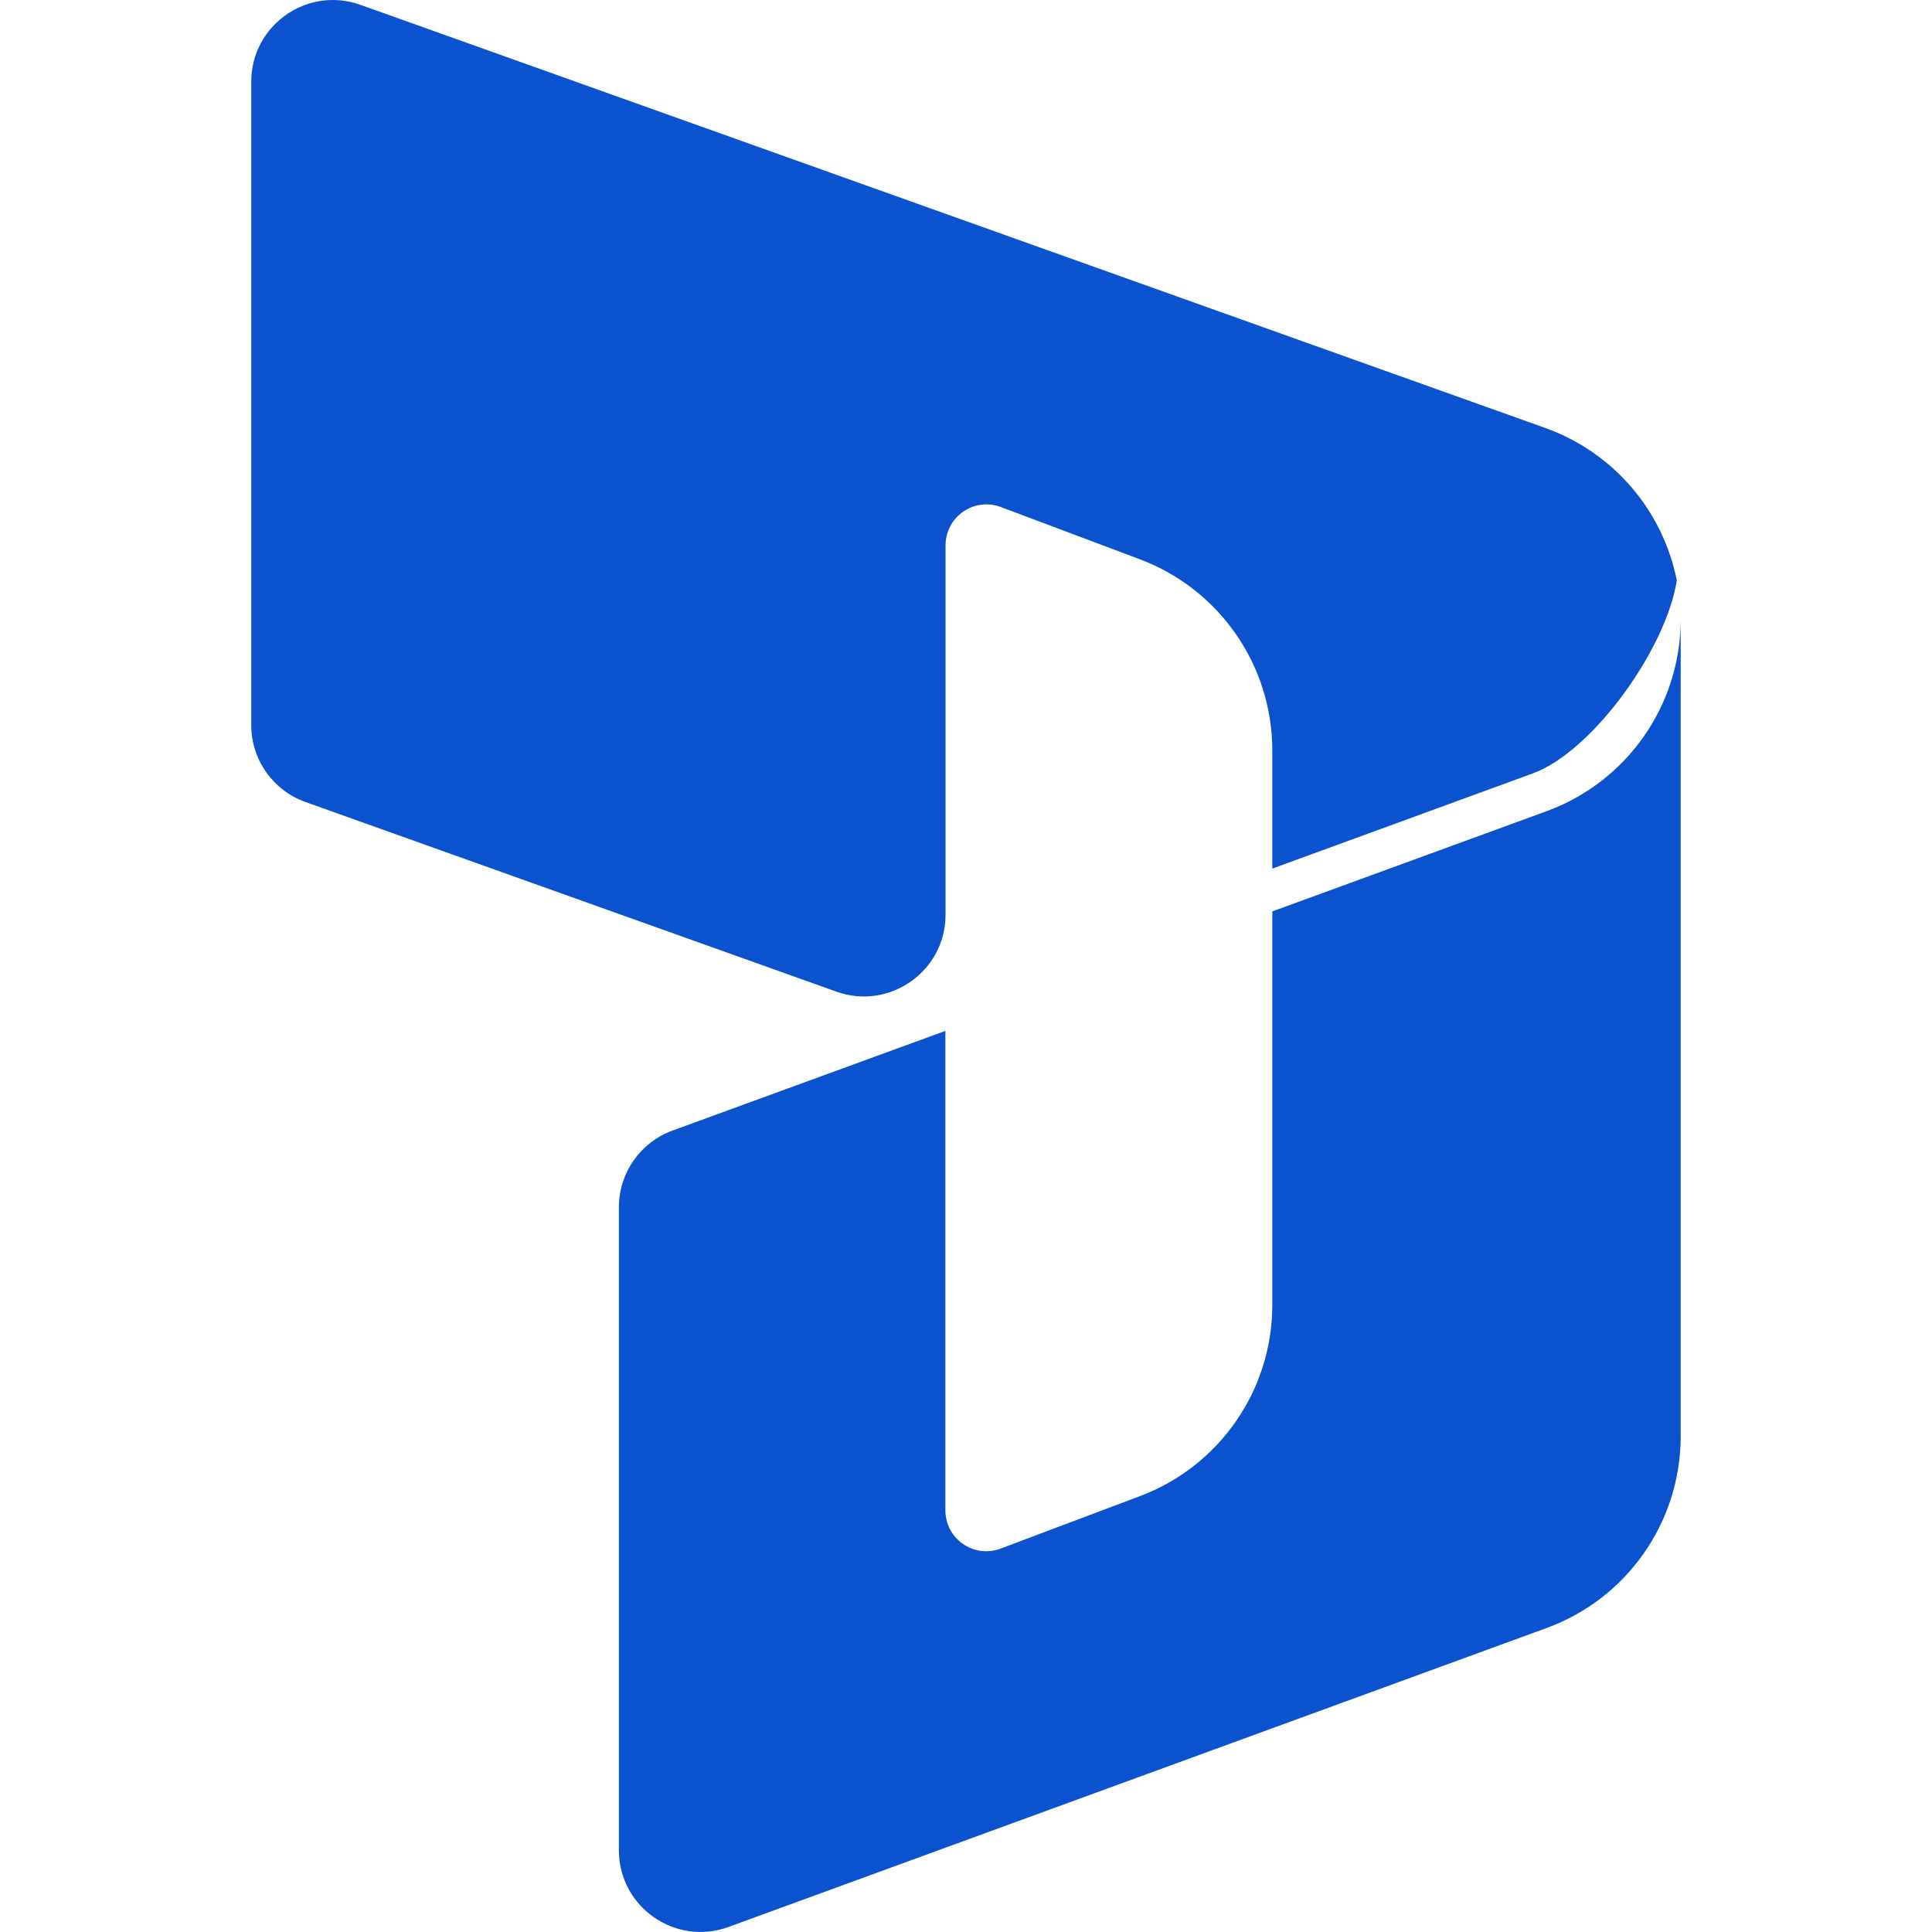
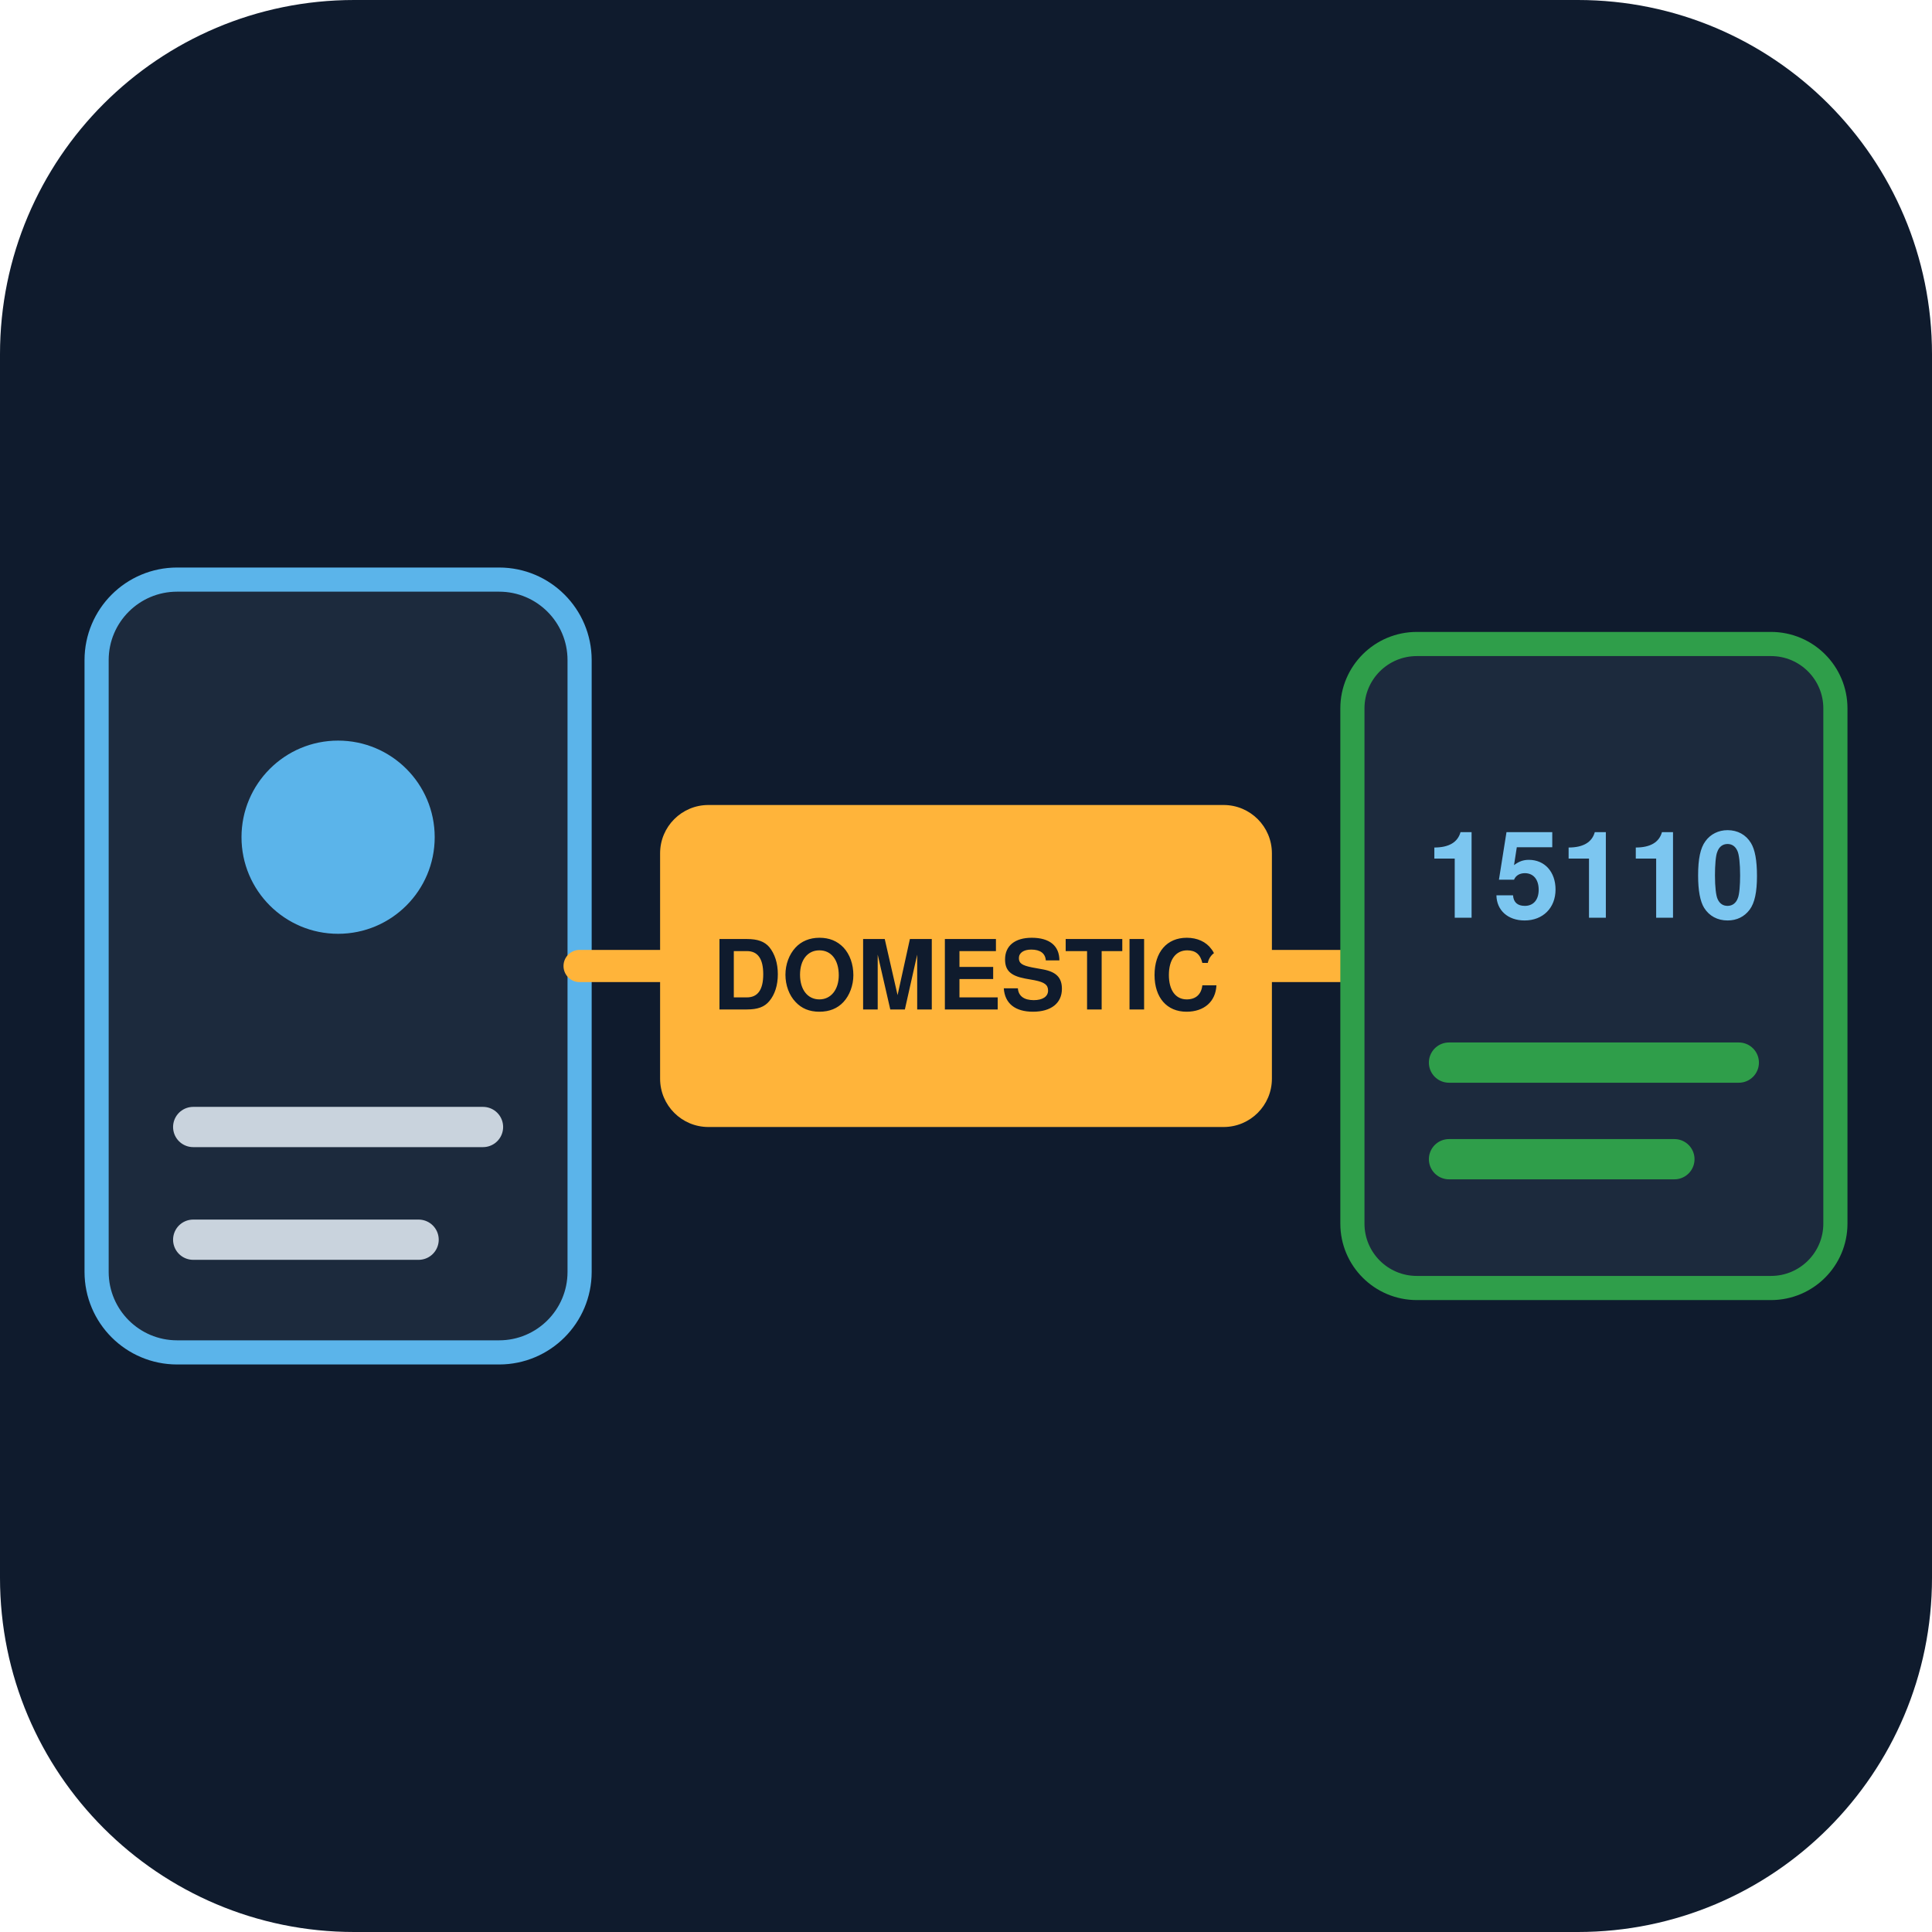
- <svg xmlns="http://www.w3.org/2000/svg" fill="#0B53CE" role="img" viewBox="0 0 24 24">
-   <path d="M15.805 11.322v4.889a2.536 2.536 0 0 1-1.643 2.374l-1.732.652a.507.507 0 0 1-.686-.475v-5.956l-3.392 1.239a1.015 1.015 0 0 0-.664.953v7.986c0 .705.7 1.195 1.363.953l10.161-3.713a2.535 2.535 0 0 0 1.666-2.382V7.696a2.537 2.537 0 0 1-1.666 2.381l-3.407 1.245Zm0-.532V9.323a2.537 2.537 0 0 0-1.645-2.375l-1.728-.65a.508.508 0 0 0-.686.475v4.59c0 .701-.695 1.191-1.355.956L3.795 9.963a1.015 1.015 0 0 1-.674-.956V1.015c0-.701.695-1.191 1.356-.955l14.718 5.256A2.538 2.538 0 0 1 20.83 7.21c-.136.861-1.05 2.128-1.79 2.398l-3.235 1.182Z" />
+ <svg xmlns="http://www.w3.org/2000/svg" viewBox="0 0 120 120" width="120" height="120" role="img">
+   <rect width="120" height="120" rx="22" fill="#0f1b2d" />
+   <rect x="6" y="36" width="30" height="48" rx="5" fill="#1c2a3d" stroke="#5bb4ea" stroke-width="1.5" />
+   <circle cx="21" cy="52" r="6" fill="#5bb4ea" />
+   <path d="M12,70 H30 M12,77 H26" stroke="#c9d3dd" stroke-width="2.5" stroke-linecap="round" stroke-linejoin="round" fill="none" />
+   <path d="M36,60 H44" stroke="#ffb43a" stroke-width="2" stroke-linecap="round" stroke-linejoin="round" fill="none" />
+   <g>
+     <rect x="41" y="50" width="38" height="20" rx="3" fill="#ffb43a" />
+     <text x="60.0" y="62.7" text-anchor="middle" font-size="6" fill="#0f1b2d" font-family="-apple-system,Helvetica,Arial,sans-serif" font-weight="600">DOMESTIC</text>
+   </g>
+   <path d="M76,60 H84" stroke="#ffb43a" stroke-width="2" stroke-linecap="round" stroke-linejoin="round" fill="none" />
+   <g>
+     <rect x="84" y="40" width="30" height="40" rx="4" fill="#1c2a3d" stroke="#2f9e4a" stroke-width="1.5" />
+     <text x="99" y="57" text-anchor="middle" font-size="7.5" fill="#7cc6f0" font-family="-apple-system,Helvetica,Arial,sans-serif" font-weight="600">15110</text>
+     <path d="M90,66 H108 M90,72 H104" stroke="#2f9e4a" stroke-width="2.5" stroke-linecap="round" stroke-linejoin="round" fill="none" />
+   </g>
</svg>
